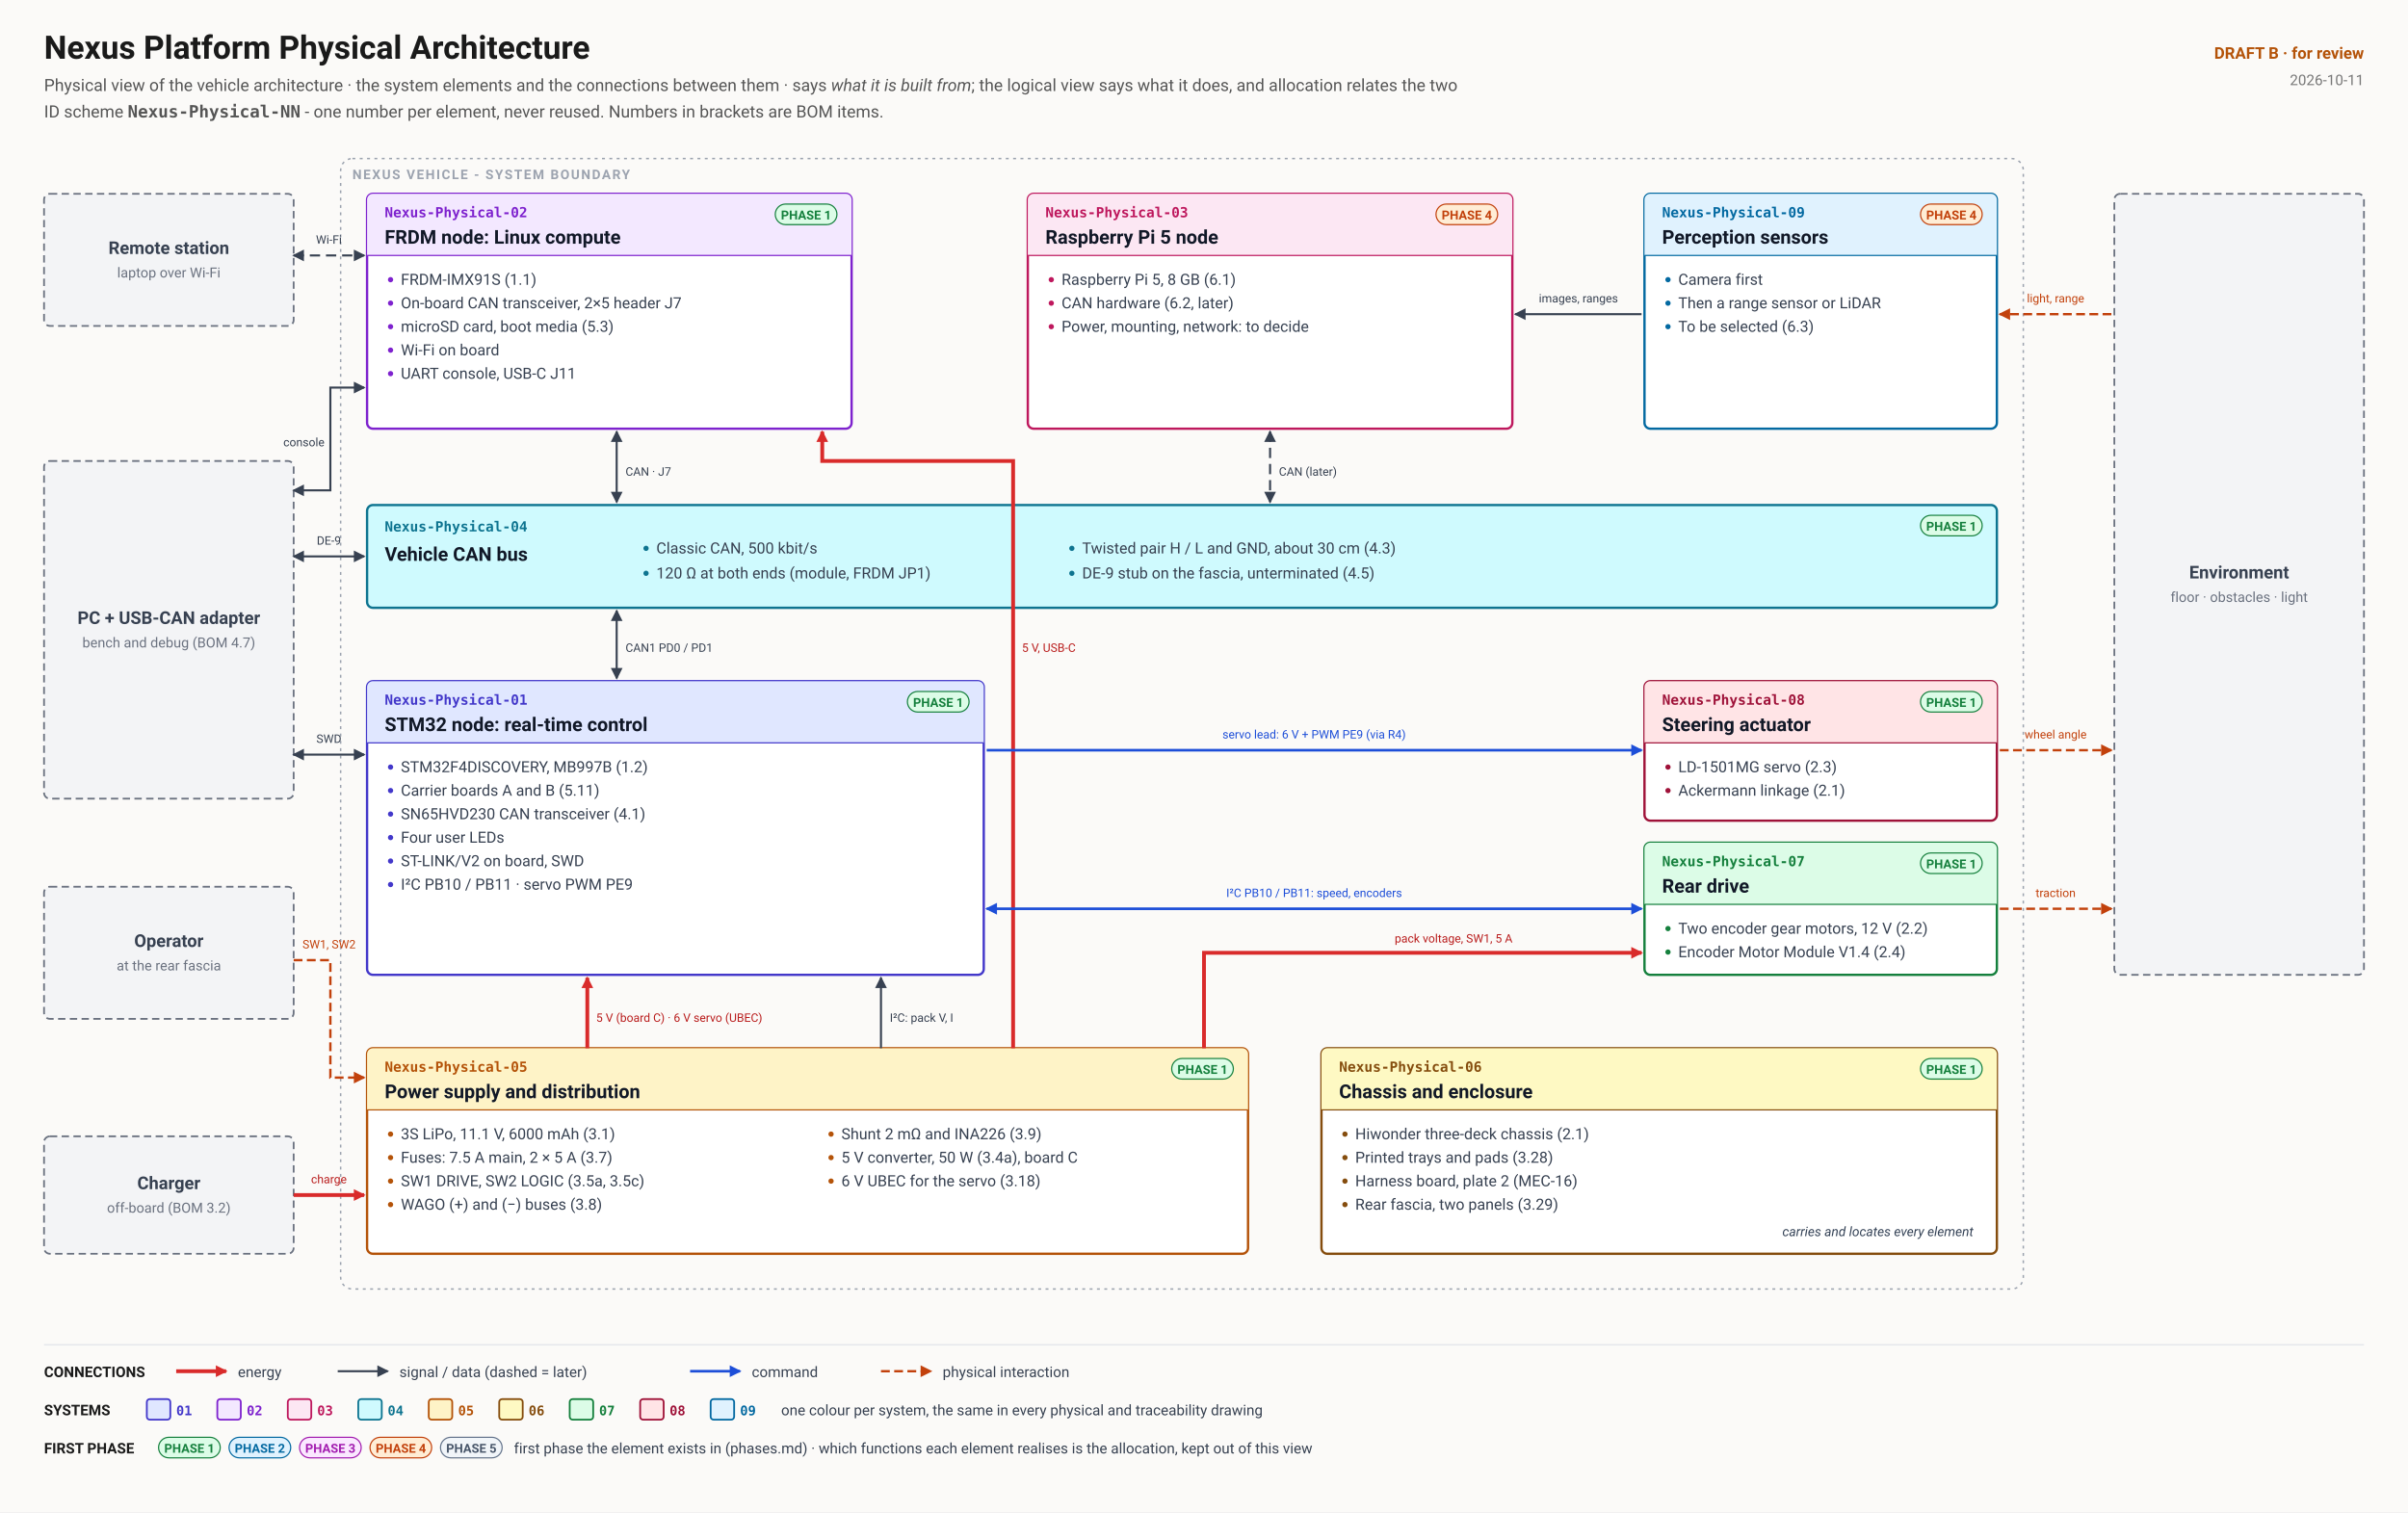
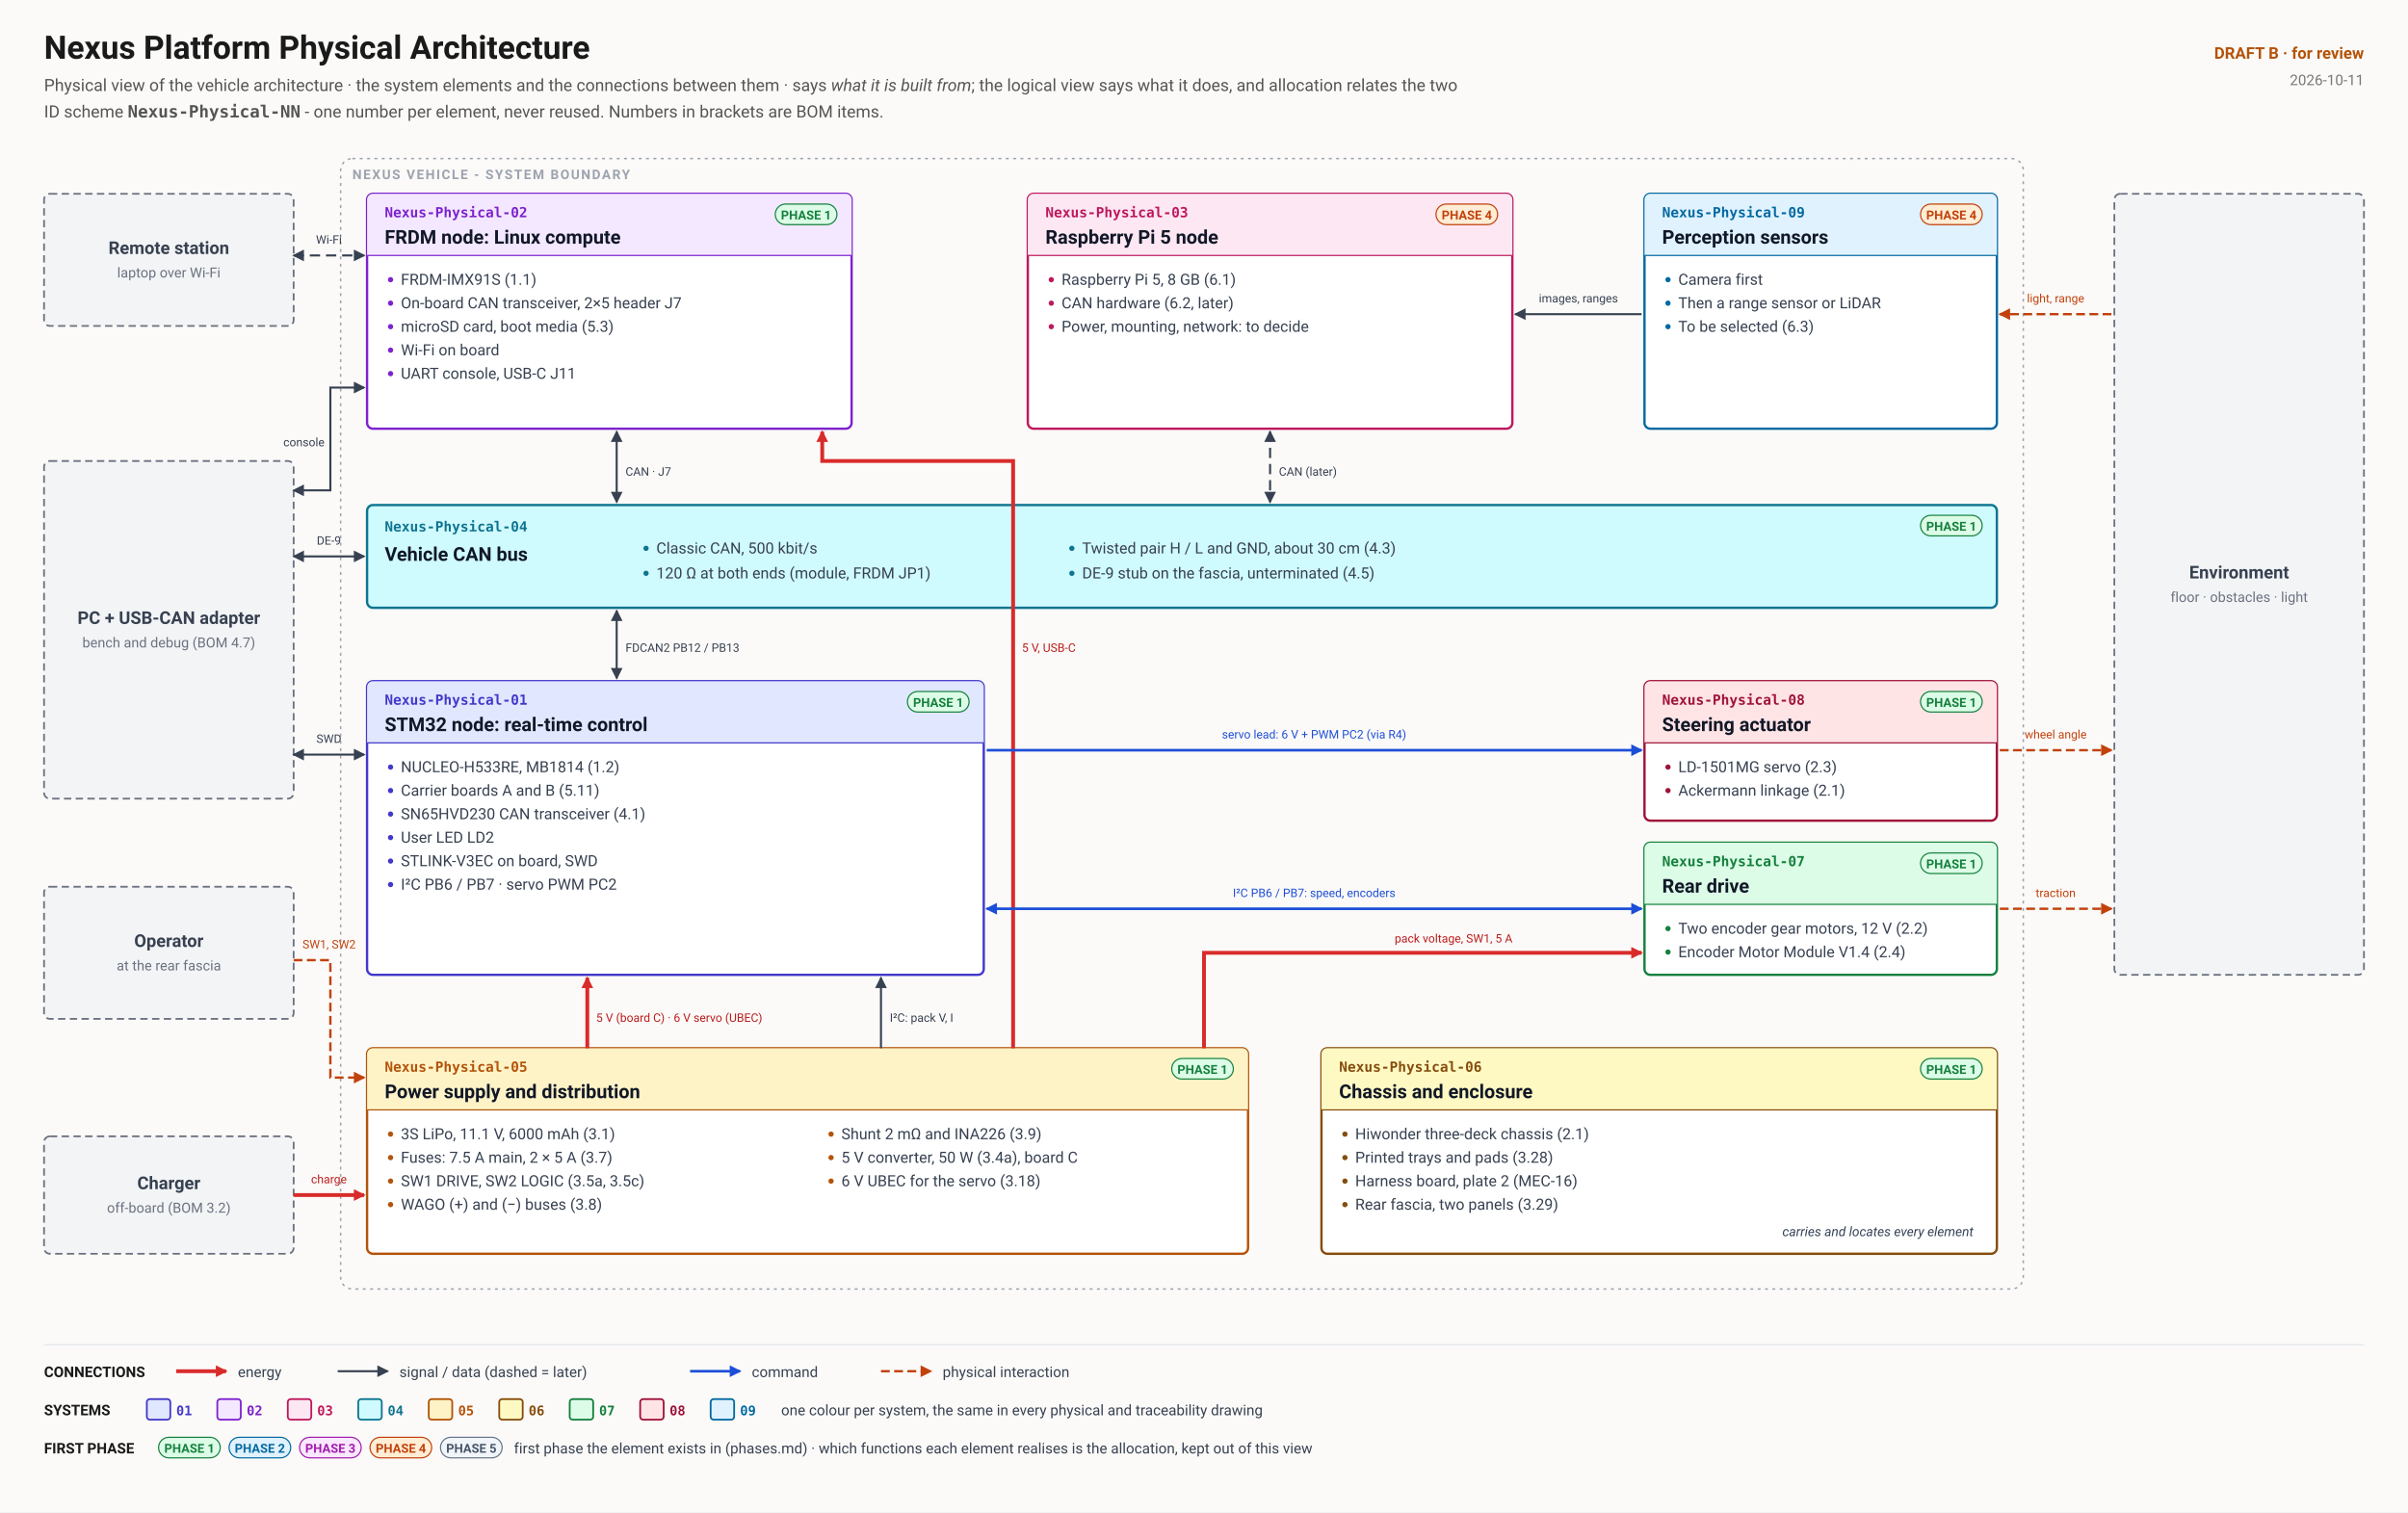
<svg xmlns="http://www.w3.org/2000/svg" width="1640" height="1030" viewBox="0 0 1640 1030" font-family="system-ui, -apple-system, Segoe UI, Roboto, sans-serif">
  <defs>
    <marker id="mi" markerWidth="8" markerHeight="8" refX="7" refY="4" orient="auto" markerUnits="userSpaceOnUse">
      <path d="M0,0 L8,4 L0,8 z" fill="#374151" />
    </marker>
    <marker id="mis" markerWidth="8" markerHeight="8" refX="1" refY="4" orient="auto" markerUnits="userSpaceOnUse">
      <path d="M8,0 L0,4 L8,8 z" fill="#374151" />
    </marker>
    <marker id="mc" markerWidth="8" markerHeight="8" refX="7" refY="4" orient="auto" markerUnits="userSpaceOnUse">
      <path d="M0,0 L8,4 L0,8 z" fill="#1d4ed8" />
    </marker>
    <marker id="mcs" markerWidth="8" markerHeight="8" refX="1" refY="4" orient="auto" markerUnits="userSpaceOnUse">
      <path d="M8,0 L0,4 L8,8 z" fill="#1d4ed8" />
    </marker>
    <marker id="me" markerWidth="8" markerHeight="8" refX="7" refY="4" orient="auto" markerUnits="userSpaceOnUse">
      <path d="M0,0 L8,4 L0,8 z" fill="#d92b2b" />
    </marker>
    <marker id="mes" markerWidth="8" markerHeight="8" refX="1" refY="4" orient="auto" markerUnits="userSpaceOnUse">
      <path d="M8,0 L0,4 L8,8 z" fill="#d92b2b" />
    </marker>
    <marker id="mp" markerWidth="8" markerHeight="8" refX="7" refY="4" orient="auto" markerUnits="userSpaceOnUse">
      <path d="M0,0 L8,4 L0,8 z" fill="#c2410c" />
    </marker>
    <marker id="mps" markerWidth="8" markerHeight="8" refX="1" refY="4" orient="auto" markerUnits="userSpaceOnUse">
      <path d="M8,0 L0,4 L8,8 z" fill="#c2410c" />
    </marker>
  </defs>
  <rect width="1640" height="1030" fill="#fbfaf8" />
  <text x="30" y="40" font-size="22" font-weight="700" fill="#1a1a1a">Nexus Platform Physical Architecture</text>
  <text x="30" y="62" font-size="11.5" fill="#555">Physical view of the vehicle architecture · the system elements and the connections between them · says <tspan font-style="italic">what it is built from</tspan>; the logical view says what it does, and allocation relates the two</text>
  <text x="30" y="80" font-size="11.5" fill="#555">ID scheme <tspan font-family="ui-monospace, Menlo, Consolas, monospace" font-weight="700">Nexus-Physical-NN</tspan> - one number per element, never reused. Numbers in brackets are BOM items.</text>
  <text x="1610" y="40" font-size="11" font-weight="700" fill="#b45309" text-anchor="end">DRAFT B · for review</text>
  <text x="1610" y="58" font-size="10" fill="#777" text-anchor="end">2026-10-11</text>
  <g transform="translate(0,14)">
    <rect x="30" y="118" width="170" height="90" rx="4" fill="#f3f4f6" stroke="#6b7280" stroke-width="1.2" stroke-dasharray="5 3" />
    <text x="115.0" y="159.0" font-size="12" font-weight="700" fill="#374151" text-anchor="middle">Remote station</text>
    <text x="115.0" y="175.0" font-size="9.5" fill="#6b7280" text-anchor="middle">laptop over Wi-Fi</text>
    <rect x="30" y="300" width="170" height="230" rx="4" fill="#f3f4f6" stroke="#6b7280" stroke-width="1.2" stroke-dasharray="5 3" />
    <text x="115.0" y="411.0" font-size="12" font-weight="700" fill="#374151" text-anchor="middle">PC + USB-CAN adapter</text>
    <text x="115.0" y="427.0" font-size="9.5" fill="#6b7280" text-anchor="middle">bench and debug (BOM 4.7)</text>
    <rect x="30" y="590" width="170" height="90" rx="4" fill="#f3f4f6" stroke="#6b7280" stroke-width="1.2" stroke-dasharray="5 3" />
    <text x="115.0" y="631.0" font-size="12" font-weight="700" fill="#374151" text-anchor="middle">Operator</text>
    <text x="115.0" y="647.0" font-size="9.5" fill="#6b7280" text-anchor="middle">at the rear fascia</text>
    <rect x="30" y="760" width="170" height="80" rx="4" fill="#f3f4f6" stroke="#6b7280" stroke-width="1.2" stroke-dasharray="5 3" />
    <text x="115.0" y="796.0" font-size="12" font-weight="700" fill="#374151" text-anchor="middle">Charger</text>
    <text x="115.0" y="812.0" font-size="9.5" fill="#6b7280" text-anchor="middle">off-board (BOM 3.2)</text>
    <rect x="1440" y="118" width="170" height="532" rx="4" fill="#f3f4f6" stroke="#6b7280" stroke-width="1.2" stroke-dasharray="5 3" />
    <text x="1525.0" y="380.0" font-size="12" font-weight="700" fill="#374151" text-anchor="middle">Environment</text>
    <text x="1525.0" y="396.0" font-size="9.5" fill="#6b7280" text-anchor="middle">floor · obstacles · light</text>
    <rect x="232" y="94" width="1146" height="770" rx="8" fill="none" stroke="#9ca3af" stroke-width="1" stroke-dasharray="2 3" />
    <text x="240" y="108" font-size="9" font-weight="700" fill="#9ca3af" letter-spacing="1">NEXUS VEHICLE - SYSTEM BOUNDARY</text>
    <g id="Nexus-Physical-02">
      <rect x="250" y="118" width="330" height="160" rx="4" fill="#ffffff" stroke="#7e22ce" stroke-width="1.6" />
      <path d="M250,122 a4,4 0 0 1 4,-4 h322 a4,4 0 0 1 4,4 v38 h-330 z" fill="#f3e8ff" />
      <line x1="250" y1="160" x2="580" y2="160" stroke="#7e22ce" stroke-width="0.8" />
      <text x="262" y="134" font-size="9.5" font-weight="700" fill="#7e22ce" font-family="ui-monospace, Menlo, Consolas, monospace">Nexus-Physical-02</text>
      <text x="262" y="152" font-size="13" font-weight="700" fill="#111827">FRDM node: Linux compute</text>
      <rect x="528" y="125" width="42" height="14" rx="7" fill="#dcfce7" stroke="#15803d" stroke-width="0.8" />
      <text x="549.0" y="135.5" font-size="8.5" font-weight="700" text-anchor="middle" fill="#15803d">PHASE 1</text>
      <circle cx="266.0" cy="176.5" r="1.8" fill="#7e22ce" />
      <text x="273.0" y="180" font-size="10.5" fill="#374151">FRDM-IMX91S (1.1)</text>
      <circle cx="266.0" cy="192.5" r="1.8" fill="#7e22ce" />
      <text x="273.0" y="196" font-size="10.5" fill="#374151">On-board CAN transceiver, 2×5 header J7</text>
      <circle cx="266.0" cy="208.5" r="1.8" fill="#7e22ce" />
      <text x="273.0" y="212" font-size="10.5" fill="#374151">microSD card, boot media (5.3)</text>
      <circle cx="266.0" cy="224.5" r="1.8" fill="#7e22ce" />
      <text x="273.0" y="228" font-size="10.5" fill="#374151">Wi-Fi on board</text>
      <circle cx="266.0" cy="240.5" r="1.8" fill="#7e22ce" />
      <text x="273.0" y="244" font-size="10.5" fill="#374151">UART console, USB-C J11</text>
    </g>
    <g id="Nexus-Physical-03">
      <rect x="700" y="118" width="330" height="160" rx="4" fill="#ffffff" stroke="#be185d" stroke-width="1.6" />
      <path d="M700,122 a4,4 0 0 1 4,-4 h322 a4,4 0 0 1 4,4 v38 h-330 z" fill="#fce7f3" />
      <line x1="700" y1="160" x2="1030" y2="160" stroke="#be185d" stroke-width="0.8" />
      <text x="712" y="134" font-size="9.5" font-weight="700" fill="#be185d" font-family="ui-monospace, Menlo, Consolas, monospace">Nexus-Physical-03</text>
      <text x="712" y="152" font-size="13" font-weight="700" fill="#111827">Raspberry Pi 5 node</text>
      <rect x="978" y="125" width="42" height="14" rx="7" fill="#ffedd5" stroke="#c2410c" stroke-width="0.8" />
      <text x="999.0" y="135.5" font-size="8.5" font-weight="700" text-anchor="middle" fill="#c2410c">PHASE 4</text>
      <circle cx="716.0" cy="176.5" r="1.8" fill="#be185d" />
      <text x="723.0" y="180" font-size="10.5" fill="#374151">Raspberry Pi 5, 8 GB (6.1)</text>
      <circle cx="716.0" cy="192.5" r="1.8" fill="#be185d" />
      <text x="723.0" y="196" font-size="10.5" fill="#374151">CAN hardware (6.2, later)</text>
      <circle cx="716.0" cy="208.5" r="1.8" fill="#be185d" />
      <text x="723.0" y="212" font-size="10.5" fill="#374151">Power, mounting, network: to decide</text>
    </g>
    <g id="Nexus-Physical-09">
      <rect x="1120" y="118" width="240" height="160" rx="4" fill="#ffffff" stroke="#0369a1" stroke-width="1.6" />
      <path d="M1120,122 a4,4 0 0 1 4,-4 h232 a4,4 0 0 1 4,4 v38 h-240 z" fill="#e0f2fe" />
      <line x1="1120" y1="160" x2="1360" y2="160" stroke="#0369a1" stroke-width="0.8" />
      <text x="1132" y="134" font-size="9.5" font-weight="700" fill="#0369a1" font-family="ui-monospace, Menlo, Consolas, monospace">Nexus-Physical-09</text>
      <text x="1132" y="152" font-size="13" font-weight="700" fill="#111827">Perception sensors</text>
      <rect x="1308" y="125" width="42" height="14" rx="7" fill="#ffedd5" stroke="#c2410c" stroke-width="0.8" />
      <text x="1329.0" y="135.5" font-size="8.5" font-weight="700" text-anchor="middle" fill="#c2410c">PHASE 4</text>
      <circle cx="1136.0" cy="176.5" r="1.8" fill="#0369a1" />
      <text x="1143.0" y="180" font-size="10.5" fill="#374151">Camera first</text>
      <circle cx="1136.0" cy="192.5" r="1.8" fill="#0369a1" />
      <text x="1143.0" y="196" font-size="10.5" fill="#374151">Then a range sensor or LiDAR</text>
      <circle cx="1136.0" cy="208.5" r="1.8" fill="#0369a1" />
      <text x="1143.0" y="212" font-size="10.5" fill="#374151">To be selected (6.3)</text>
    </g>
    <g id="Nexus-Physical-04">
      <rect x="250" y="330" width="1110" height="70" rx="4" fill="#cffafe" stroke="#0e7490" stroke-width="1.6" />
      <text x="262" y="348" font-size="9.5" font-weight="700" fill="#0e7490" font-family="ui-monospace, Menlo, Consolas, monospace">Nexus-Physical-04</text>
      <text x="262" y="368" font-size="13" font-weight="700" fill="#111827">Vehicle CAN bus</text>
      <circle cx="440" cy="359.5" r="1.8" fill="#0e7490" />
      <text x="447" y="363" font-size="10.5" fill="#374151">Classic CAN, 500 kbit/s</text>
      <circle cx="440" cy="376.5" r="1.8" fill="#0e7490" />
      <text x="447" y="380" font-size="10.5" fill="#374151">120 Ω at both ends (module, FRDM JP1)</text>
      <circle cx="730" cy="359.5" r="1.8" fill="#0e7490" />
      <text x="737" y="363" font-size="10.5" fill="#374151">Twisted pair H / L and GND, about 30 cm (4.3)</text>
      <circle cx="730" cy="376.5" r="1.8" fill="#0e7490" />
      <text x="737" y="380" font-size="10.5" fill="#374151">DE-9 stub on the fascia, unterminated (4.5)</text>
      <rect x="1308" y="337" width="42" height="14" rx="7" fill="#dcfce7" stroke="#15803d" stroke-width="0.8" />
      <text x="1329.0" y="347.5" font-size="8.5" font-weight="700" text-anchor="middle" fill="#15803d">PHASE 1</text>
    </g>
    <g id="Nexus-Physical-01">
      <rect x="250" y="450" width="420" height="200" rx="4" fill="#ffffff" stroke="#4338ca" stroke-width="1.6" />
      <path d="M250,454 a4,4 0 0 1 4,-4 h412 a4,4 0 0 1 4,4 v38 h-420 z" fill="#e0e7ff" />
      <line x1="250" y1="492" x2="670" y2="492" stroke="#4338ca" stroke-width="0.8" />
      <text x="262" y="466" font-size="9.5" font-weight="700" fill="#4338ca" font-family="ui-monospace, Menlo, Consolas, monospace">Nexus-Physical-01</text>
      <text x="262" y="484" font-size="13" font-weight="700" fill="#111827">STM32 node: real-time control</text>
      <rect x="618" y="457" width="42" height="14" rx="7" fill="#dcfce7" stroke="#15803d" stroke-width="0.8" />
      <text x="639.0" y="467.5" font-size="8.5" font-weight="700" text-anchor="middle" fill="#15803d">PHASE 1</text>
      <circle cx="266.0" cy="508.5" r="1.8" fill="#4338ca" />
-       <text x="273.0" y="512" font-size="10.5" fill="#374151">STM32F4DISCOVERY, MB997B (1.2)</text>
+       <text x="273.0" y="512" font-size="10.5" fill="#374151">NUCLEO-H533RE, MB1814 (1.2)</text>
      <circle cx="266.0" cy="524.5" r="1.8" fill="#4338ca" />
      <text x="273.0" y="528" font-size="10.5" fill="#374151">Carrier boards A and B (5.11)</text>
      <circle cx="266.0" cy="540.5" r="1.8" fill="#4338ca" />
      <text x="273.0" y="544" font-size="10.5" fill="#374151">SN65HVD230 CAN transceiver (4.1)</text>
      <circle cx="266.0" cy="556.5" r="1.8" fill="#4338ca" />
-       <text x="273.0" y="560" font-size="10.5" fill="#374151">Four user LEDs</text>
+       <text x="273.0" y="560" font-size="10.5" fill="#374151">User LED LD2</text>
      <circle cx="266.0" cy="572.5" r="1.8" fill="#4338ca" />
-       <text x="273.0" y="576" font-size="10.5" fill="#374151">ST-LINK/V2 on board, SWD</text>
+       <text x="273.0" y="576" font-size="10.5" fill="#374151">STLINK-V3EC on board, SWD</text>
      <circle cx="266.0" cy="588.5" r="1.8" fill="#4338ca" />
-       <text x="273.0" y="592" font-size="10.5" fill="#374151">I²C PB10 / PB11 · servo PWM PE9</text>
+       <text x="273.0" y="592" font-size="10.5" fill="#374151">I²C PB6 / PB7 · servo PWM PC2</text>
    </g>
    <g id="Nexus-Physical-08">
      <rect x="1120" y="450" width="240" height="95" rx="4" fill="#ffffff" stroke="#9f1239" stroke-width="1.6" />
      <path d="M1120,454 a4,4 0 0 1 4,-4 h232 a4,4 0 0 1 4,4 v38 h-240 z" fill="#ffe4e6" />
      <line x1="1120" y1="492" x2="1360" y2="492" stroke="#9f1239" stroke-width="0.8" />
      <text x="1132" y="466" font-size="9.5" font-weight="700" fill="#9f1239" font-family="ui-monospace, Menlo, Consolas, monospace">Nexus-Physical-08</text>
      <text x="1132" y="484" font-size="13" font-weight="700" fill="#111827">Steering actuator</text>
      <rect x="1308" y="457" width="42" height="14" rx="7" fill="#dcfce7" stroke="#15803d" stroke-width="0.8" />
      <text x="1329.0" y="467.5" font-size="8.5" font-weight="700" text-anchor="middle" fill="#15803d">PHASE 1</text>
      <circle cx="1136.0" cy="508.5" r="1.8" fill="#9f1239" />
      <text x="1143.0" y="512" font-size="10.5" fill="#374151">LD-1501MG servo (2.3)</text>
      <circle cx="1136.0" cy="524.5" r="1.8" fill="#9f1239" />
      <text x="1143.0" y="528" font-size="10.5" fill="#374151">Ackermann linkage (2.1)</text>
    </g>
    <g id="Nexus-Physical-07">
      <rect x="1120" y="560" width="240" height="90" rx="4" fill="#ffffff" stroke="#15803d" stroke-width="1.6" />
      <path d="M1120,564 a4,4 0 0 1 4,-4 h232 a4,4 0 0 1 4,4 v38 h-240 z" fill="#dcfce7" />
      <line x1="1120" y1="602" x2="1360" y2="602" stroke="#15803d" stroke-width="0.8" />
      <text x="1132" y="576" font-size="9.5" font-weight="700" fill="#15803d" font-family="ui-monospace, Menlo, Consolas, monospace">Nexus-Physical-07</text>
      <text x="1132" y="594" font-size="13" font-weight="700" fill="#111827">Rear drive</text>
      <rect x="1308" y="567" width="42" height="14" rx="7" fill="#dcfce7" stroke="#15803d" stroke-width="0.8" />
      <text x="1329.0" y="577.5" font-size="8.5" font-weight="700" text-anchor="middle" fill="#15803d">PHASE 1</text>
      <circle cx="1136.0" cy="618.5" r="1.8" fill="#15803d" />
      <text x="1143.0" y="622" font-size="10.5" fill="#374151">Two encoder gear motors, 12 V (2.2)</text>
      <circle cx="1136.0" cy="634.5" r="1.8" fill="#15803d" />
      <text x="1143.0" y="638" font-size="10.5" fill="#374151">Encoder Motor Module V1.4 (2.4)</text>
    </g>
    <g id="Nexus-Physical-05">
      <rect x="250" y="700" width="600" height="140" rx="4" fill="#ffffff" stroke="#b45309" stroke-width="1.6" />
      <path d="M250,704 a4,4 0 0 1 4,-4 h592 a4,4 0 0 1 4,4 v38 h-600 z" fill="#fef3c7" />
      <line x1="250" y1="742" x2="850" y2="742" stroke="#b45309" stroke-width="0.8" />
      <text x="262" y="716" font-size="9.5" font-weight="700" fill="#b45309" font-family="ui-monospace, Menlo, Consolas, monospace">Nexus-Physical-05</text>
      <text x="262" y="734" font-size="13" font-weight="700" fill="#111827">Power supply and distribution</text>
      <rect x="798" y="707" width="42" height="14" rx="7" fill="#dcfce7" stroke="#15803d" stroke-width="0.8" />
      <text x="819.0" y="717.5" font-size="8.5" font-weight="700" text-anchor="middle" fill="#15803d">PHASE 1</text>
      <circle cx="266.0" cy="758.5" r="1.8" fill="#b45309" />
      <text x="273.0" y="762" font-size="10.5" fill="#374151">3S LiPo, 11.1 V, 6000 mAh (3.1)</text>
      <circle cx="266.0" cy="774.5" r="1.8" fill="#b45309" />
      <text x="273.0" y="778" font-size="10.5" fill="#374151">Fuses: 7.5 A main, 2 × 5 A (3.7)</text>
      <circle cx="266.0" cy="790.5" r="1.8" fill="#b45309" />
      <text x="273.0" y="794" font-size="10.5" fill="#374151">SW1 DRIVE, SW2 LOGIC (3.5a, 3.5c)</text>
      <circle cx="266.0" cy="806.5" r="1.8" fill="#b45309" />
      <text x="273.0" y="810" font-size="10.5" fill="#374151">WAGO (+) and (−) buses (3.8)</text>
      <circle cx="566.0" cy="758.5" r="1.8" fill="#b45309" />
      <text x="573.0" y="762" font-size="10.5" fill="#374151">Shunt 2 mΩ and INA226 (3.9)</text>
      <circle cx="566.0" cy="774.5" r="1.8" fill="#b45309" />
      <text x="573.0" y="778" font-size="10.5" fill="#374151">5 V converter, 50 W (3.4a), board C</text>
      <circle cx="566.0" cy="790.5" r="1.8" fill="#b45309" />
      <text x="573.0" y="794" font-size="10.5" fill="#374151">6 V UBEC for the servo (3.18)</text>
    </g>
    <g id="Nexus-Physical-06">
      <rect x="900" y="700" width="460" height="140" rx="4" fill="#ffffff" stroke="#854d0e" stroke-width="1.6" />
      <path d="M900,704 a4,4 0 0 1 4,-4 h452 a4,4 0 0 1 4,4 v38 h-460 z" fill="#fef9c3" />
      <line x1="900" y1="742" x2="1360" y2="742" stroke="#854d0e" stroke-width="0.8" />
      <text x="912" y="716" font-size="9.5" font-weight="700" fill="#854d0e" font-family="ui-monospace, Menlo, Consolas, monospace">Nexus-Physical-06</text>
      <text x="912" y="734" font-size="13" font-weight="700" fill="#111827">Chassis and enclosure</text>
      <rect x="1308" y="707" width="42" height="14" rx="7" fill="#dcfce7" stroke="#15803d" stroke-width="0.8" />
      <text x="1329.0" y="717.5" font-size="8.5" font-weight="700" text-anchor="middle" fill="#15803d">PHASE 1</text>
      <circle cx="916.0" cy="758.5" r="1.8" fill="#854d0e" />
      <text x="923.0" y="762" font-size="10.5" fill="#374151">Hiwonder three-deck chassis (2.1)</text>
      <circle cx="916.0" cy="774.5" r="1.8" fill="#854d0e" />
      <text x="923.0" y="778" font-size="10.5" fill="#374151">Printed trays and pads (3.28)</text>
      <circle cx="916.0" cy="790.5" r="1.8" fill="#854d0e" />
      <text x="923.0" y="794" font-size="10.5" fill="#374151">Harness board, plate 2 (MEC-16)</text>
      <circle cx="916.0" cy="806.5" r="1.8" fill="#854d0e" />
      <text x="923.0" y="810" font-size="10.5" fill="#374151">Rear fascia, two panels (3.29)</text>
    </g>
    <text x="1344" y="828" font-size="9" font-style="italic" fill="#334155" text-anchor="end">carries and locates every element</text>
    <path d="M400,700 L400,652" fill="none" stroke="#d92b2b" stroke-width="2.6" marker-end="url(#me)" />
    <text x="406" y="682" font-size="8" fill="#b91c1c" text-anchor="start">5 V (board C) · 6 V servo (UBEC)</text>
    <path d="M690,700 L690,300 L560,300 L560,280" fill="none" stroke="#d92b2b" stroke-width="2.6" marker-end="url(#me)" />
    <text x="696" y="430" font-size="8" fill="#b91c1c" text-anchor="start">5 V, USB-C</text>
    <path d="M820,700 L820,635 L1118,635" fill="none" stroke="#d92b2b" stroke-width="2.6" marker-end="url(#me)" />
    <text x="990" y="628" font-size="8" fill="#b91c1c" text-anchor="middle">pack voltage, SW1, 5 A</text>
    <path d="M200,800 L248,800" fill="none" stroke="#d92b2b" stroke-width="2.6" marker-end="url(#me)" />
    <text x="224" y="792" font-size="8" fill="#b91c1c" text-anchor="middle">charge</text>
    <path d="M420,280 L420,328" fill="none" stroke="#374151" stroke-width="1.4" marker-start="url(#mis)" marker-end="url(#mi)" />
    <text x="426" y="310" font-size="8" fill="#374151" text-anchor="start">CAN · J7</text>
    <path d="M420,402 L420,448" fill="none" stroke="#374151" stroke-width="1.4" marker-start="url(#mis)" marker-end="url(#mi)" />
-     <text x="426" y="430" font-size="8" fill="#374151" text-anchor="start">CAN1 PD0 / PD1</text>
+     <text x="426" y="430" font-size="8" fill="#374151" text-anchor="start">FDCAN2 PB12 / PB13</text>
    <path d="M865,280 L865,328" fill="none" stroke="#374151" stroke-width="1.4" stroke-dasharray="7 4" marker-start="url(#mis)" marker-end="url(#mi)" />
    <text x="871" y="310" font-size="8" fill="#374151" text-anchor="start">CAN (later)</text>
    <path d="M200,365 L248,365" fill="none" stroke="#374151" stroke-width="1.4" marker-start="url(#mis)" marker-end="url(#mi)" />
    <text x="224" y="357" font-size="8" fill="#374151" text-anchor="middle">DE-9</text>
    <path d="M600,700 L600,652" fill="none" stroke="#374151" stroke-width="1.4" marker-end="url(#mi)" />
    <text x="606" y="682" font-size="8" fill="#374151" text-anchor="start">I²C: pack V, I</text>
    <path d="M672,497 L1118,497" fill="none" stroke="#1d4ed8" stroke-width="1.8" marker-end="url(#mc)" />
-     <text x="895" y="489" font-size="8" fill="#1d4ed8" text-anchor="middle">servo lead: 6 V + PWM PE9 (via R4)</text>
+     <text x="895" y="489" font-size="8" fill="#1d4ed8" text-anchor="middle">servo lead: 6 V + PWM PC2 (via R4)</text>
    <path d="M672,605 L1118,605" fill="none" stroke="#1d4ed8" stroke-width="1.8" marker-start="url(#mcs)" marker-end="url(#mc)" />
-     <text x="895" y="597" font-size="8" fill="#1d4ed8" text-anchor="middle">I²C PB10 / PB11: speed, encoders</text>
+     <text x="895" y="597" font-size="8" fill="#1d4ed8" text-anchor="middle">I²C PB6 / PB7: speed, encoders</text>
    <path d="M1118,200 L1032,200" fill="none" stroke="#374151" stroke-width="1.4" marker-end="url(#mi)" />
    <text x="1075" y="192" font-size="8" fill="#374151" text-anchor="middle">images, ranges</text>
    <path d="M200,320 L225,320 L225,250 L248,250" fill="none" stroke="#374151" stroke-width="1.4" marker-start="url(#mis)" marker-end="url(#mi)" />
    <text x="221" y="290" font-size="8" fill="#374151" text-anchor="end">console</text>
    <path d="M200,500 L248,500" fill="none" stroke="#374151" stroke-width="1.4" marker-start="url(#mis)" marker-end="url(#mi)" />
    <text x="224" y="492" font-size="8" fill="#374151" text-anchor="middle">SWD</text>
    <path d="M200,160 L248,160" fill="none" stroke="#374151" stroke-width="1.4" stroke-dasharray="7 4" marker-start="url(#mis)" marker-end="url(#mi)" />
    <text x="224" y="152" font-size="8" fill="#374151" text-anchor="middle">Wi-Fi</text>
    <path d="M200,640 L225,640 L225,720 L248,720" fill="none" stroke="#c2410c" stroke-width="1.6" stroke-dasharray="6 3" marker-end="url(#mp)" />
    <text x="206" y="632" font-size="8" fill="#c2410c" text-anchor="start">SW1, SW2</text>
    <path d="M1438,200 L1362,200" fill="none" stroke="#c2410c" stroke-width="1.6" stroke-dasharray="6 3" marker-end="url(#mp)" />
    <text x="1400" y="192" font-size="8" fill="#c2410c" text-anchor="middle">light, range</text>
    <path d="M1362,497 L1438,497" fill="none" stroke="#c2410c" stroke-width="1.6" stroke-dasharray="6 3" marker-end="url(#mp)" />
    <text x="1400" y="489" font-size="8" fill="#c2410c" text-anchor="middle">wheel angle</text>
    <path d="M1362,605 L1438,605" fill="none" stroke="#c2410c" stroke-width="1.6" stroke-dasharray="6 3" marker-end="url(#mp)" />
    <text x="1400" y="597" font-size="8" fill="#c2410c" text-anchor="middle">traction</text>
    <line x1="30" y1="902" x2="1610" y2="902" stroke="#e5e7eb" />
    <text x="30" y="924" font-size="10" font-weight="700" fill="#1a1a1a">CONNECTIONS</text>
    <path d="M120,920 L154,920" fill="none" stroke="#d92b2b" stroke-width="2.6" marker-end="url(#me)" />
    <text x="162" y="924" font-size="10" fill="#374151">energy</text>
    <path d="M230,920 L264,920" fill="none" stroke="#374151" stroke-width="1.4" marker-end="url(#mi)" />
    <text x="272" y="924" font-size="10" fill="#374151">signal / data (dashed = later)</text>
    <path d="M470,920 L504,920" fill="none" stroke="#1d4ed8" stroke-width="1.8" marker-end="url(#mc)" />
    <text x="512" y="924" font-size="10" fill="#374151">command</text>
    <path d="M600,920 L634,920" fill="none" stroke="#c2410c" stroke-width="1.6" stroke-dasharray="6 3" marker-end="url(#mp)" />
    <text x="642" y="924" font-size="10" fill="#374151">physical interaction</text>
    <text x="30" y="950" font-size="10" font-weight="700" fill="#1a1a1a">SYSTEMS</text>
    <rect x="100" y="939" width="16" height="14" rx="2" fill="#e0e7ff" stroke="#4338ca" stroke-width="1.2" />
    <text x="120" y="950" font-size="9" font-weight="700" fill="#4338ca" font-family="ui-monospace, Menlo, Consolas, monospace">01</text>
    <rect x="148" y="939" width="16" height="14" rx="2" fill="#f3e8ff" stroke="#7e22ce" stroke-width="1.2" />
    <text x="168" y="950" font-size="9" font-weight="700" fill="#7e22ce" font-family="ui-monospace, Menlo, Consolas, monospace">02</text>
    <rect x="196" y="939" width="16" height="14" rx="2" fill="#fce7f3" stroke="#be185d" stroke-width="1.2" />
    <text x="216" y="950" font-size="9" font-weight="700" fill="#be185d" font-family="ui-monospace, Menlo, Consolas, monospace">03</text>
    <rect x="244" y="939" width="16" height="14" rx="2" fill="#cffafe" stroke="#0e7490" stroke-width="1.2" />
    <text x="264" y="950" font-size="9" font-weight="700" fill="#0e7490" font-family="ui-monospace, Menlo, Consolas, monospace">04</text>
    <rect x="292" y="939" width="16" height="14" rx="2" fill="#fef3c7" stroke="#b45309" stroke-width="1.2" />
    <text x="312" y="950" font-size="9" font-weight="700" fill="#b45309" font-family="ui-monospace, Menlo, Consolas, monospace">05</text>
    <rect x="340" y="939" width="16" height="14" rx="2" fill="#fef9c3" stroke="#854d0e" stroke-width="1.2" />
    <text x="360" y="950" font-size="9" font-weight="700" fill="#854d0e" font-family="ui-monospace, Menlo, Consolas, monospace">06</text>
    <rect x="388" y="939" width="16" height="14" rx="2" fill="#dcfce7" stroke="#15803d" stroke-width="1.2" />
    <text x="408" y="950" font-size="9" font-weight="700" fill="#15803d" font-family="ui-monospace, Menlo, Consolas, monospace">07</text>
    <rect x="436" y="939" width="16" height="14" rx="2" fill="#ffe4e6" stroke="#9f1239" stroke-width="1.2" />
    <text x="456" y="950" font-size="9" font-weight="700" fill="#9f1239" font-family="ui-monospace, Menlo, Consolas, monospace">08</text>
    <rect x="484" y="939" width="16" height="14" rx="2" fill="#e0f2fe" stroke="#0369a1" stroke-width="1.2" />
    <text x="504" y="950" font-size="9" font-weight="700" fill="#0369a1" font-family="ui-monospace, Menlo, Consolas, monospace">09</text>
    <text x="532" y="950" font-size="10" fill="#374151">one colour per system, the same in every physical and traceability drawing</text>
    <text x="30" y="976" font-size="10" font-weight="700" fill="#1a1a1a">FIRST PHASE</text>
    <rect x="108" y="965" width="42" height="14" rx="7" fill="#dcfce7" stroke="#15803d" stroke-width="0.8" />
    <text x="129.0" y="975.5" font-size="8.5" font-weight="700" text-anchor="middle" fill="#15803d">PHASE 1</text>
    <rect x="156" y="965" width="42" height="14" rx="7" fill="#e0f2fe" stroke="#0369a1" stroke-width="0.8" />
    <text x="177.0" y="975.5" font-size="8.5" font-weight="700" text-anchor="middle" fill="#0369a1">PHASE 2</text>
    <rect x="204" y="965" width="42" height="14" rx="7" fill="#fae8ff" stroke="#a21caf" stroke-width="0.8" />
    <text x="225.0" y="975.5" font-size="8.5" font-weight="700" text-anchor="middle" fill="#a21caf">PHASE 3</text>
    <rect x="252" y="965" width="42" height="14" rx="7" fill="#ffedd5" stroke="#c2410c" stroke-width="0.8" />
    <text x="273.0" y="975.5" font-size="8.5" font-weight="700" text-anchor="middle" fill="#c2410c">PHASE 4</text>
    <rect x="300" y="965" width="42" height="14" rx="7" fill="#f1f5f9" stroke="#64748b" stroke-width="0.8" />
    <text x="321.0" y="975.5" font-size="8.5" font-weight="700" text-anchor="middle" fill="#475569">PHASE 5</text>
    <text x="350" y="976" font-size="10" fill="#374151">first phase the element exists in (phases.md) · which functions each element realises is the allocation, kept out of this view</text>
  </g>
</svg>
